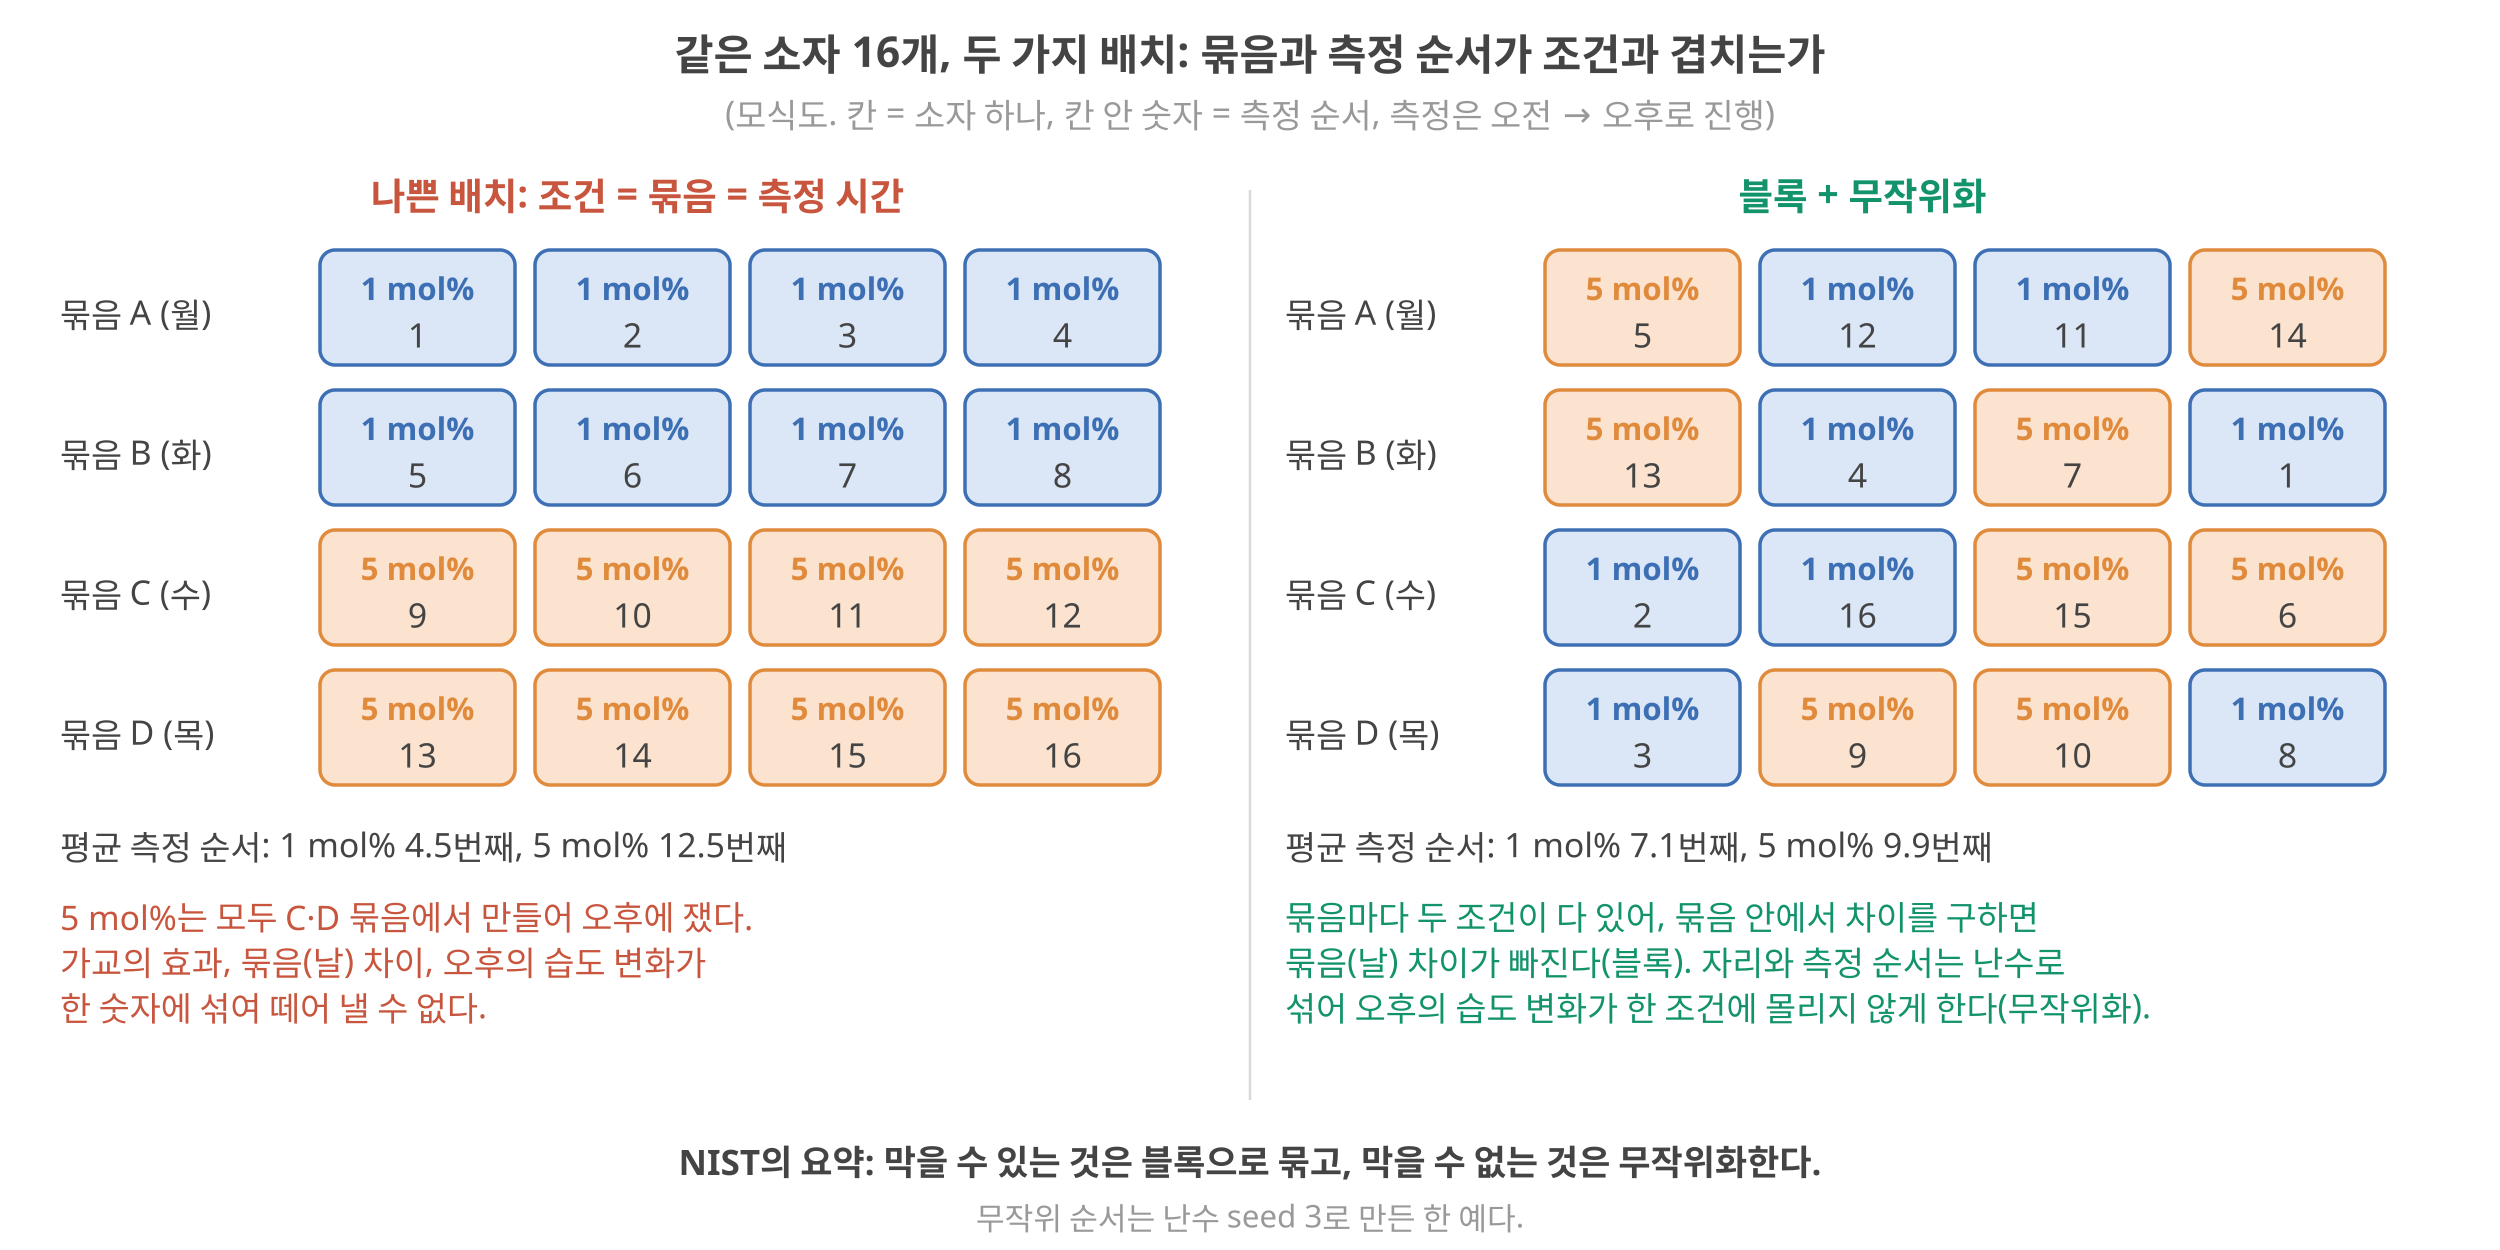
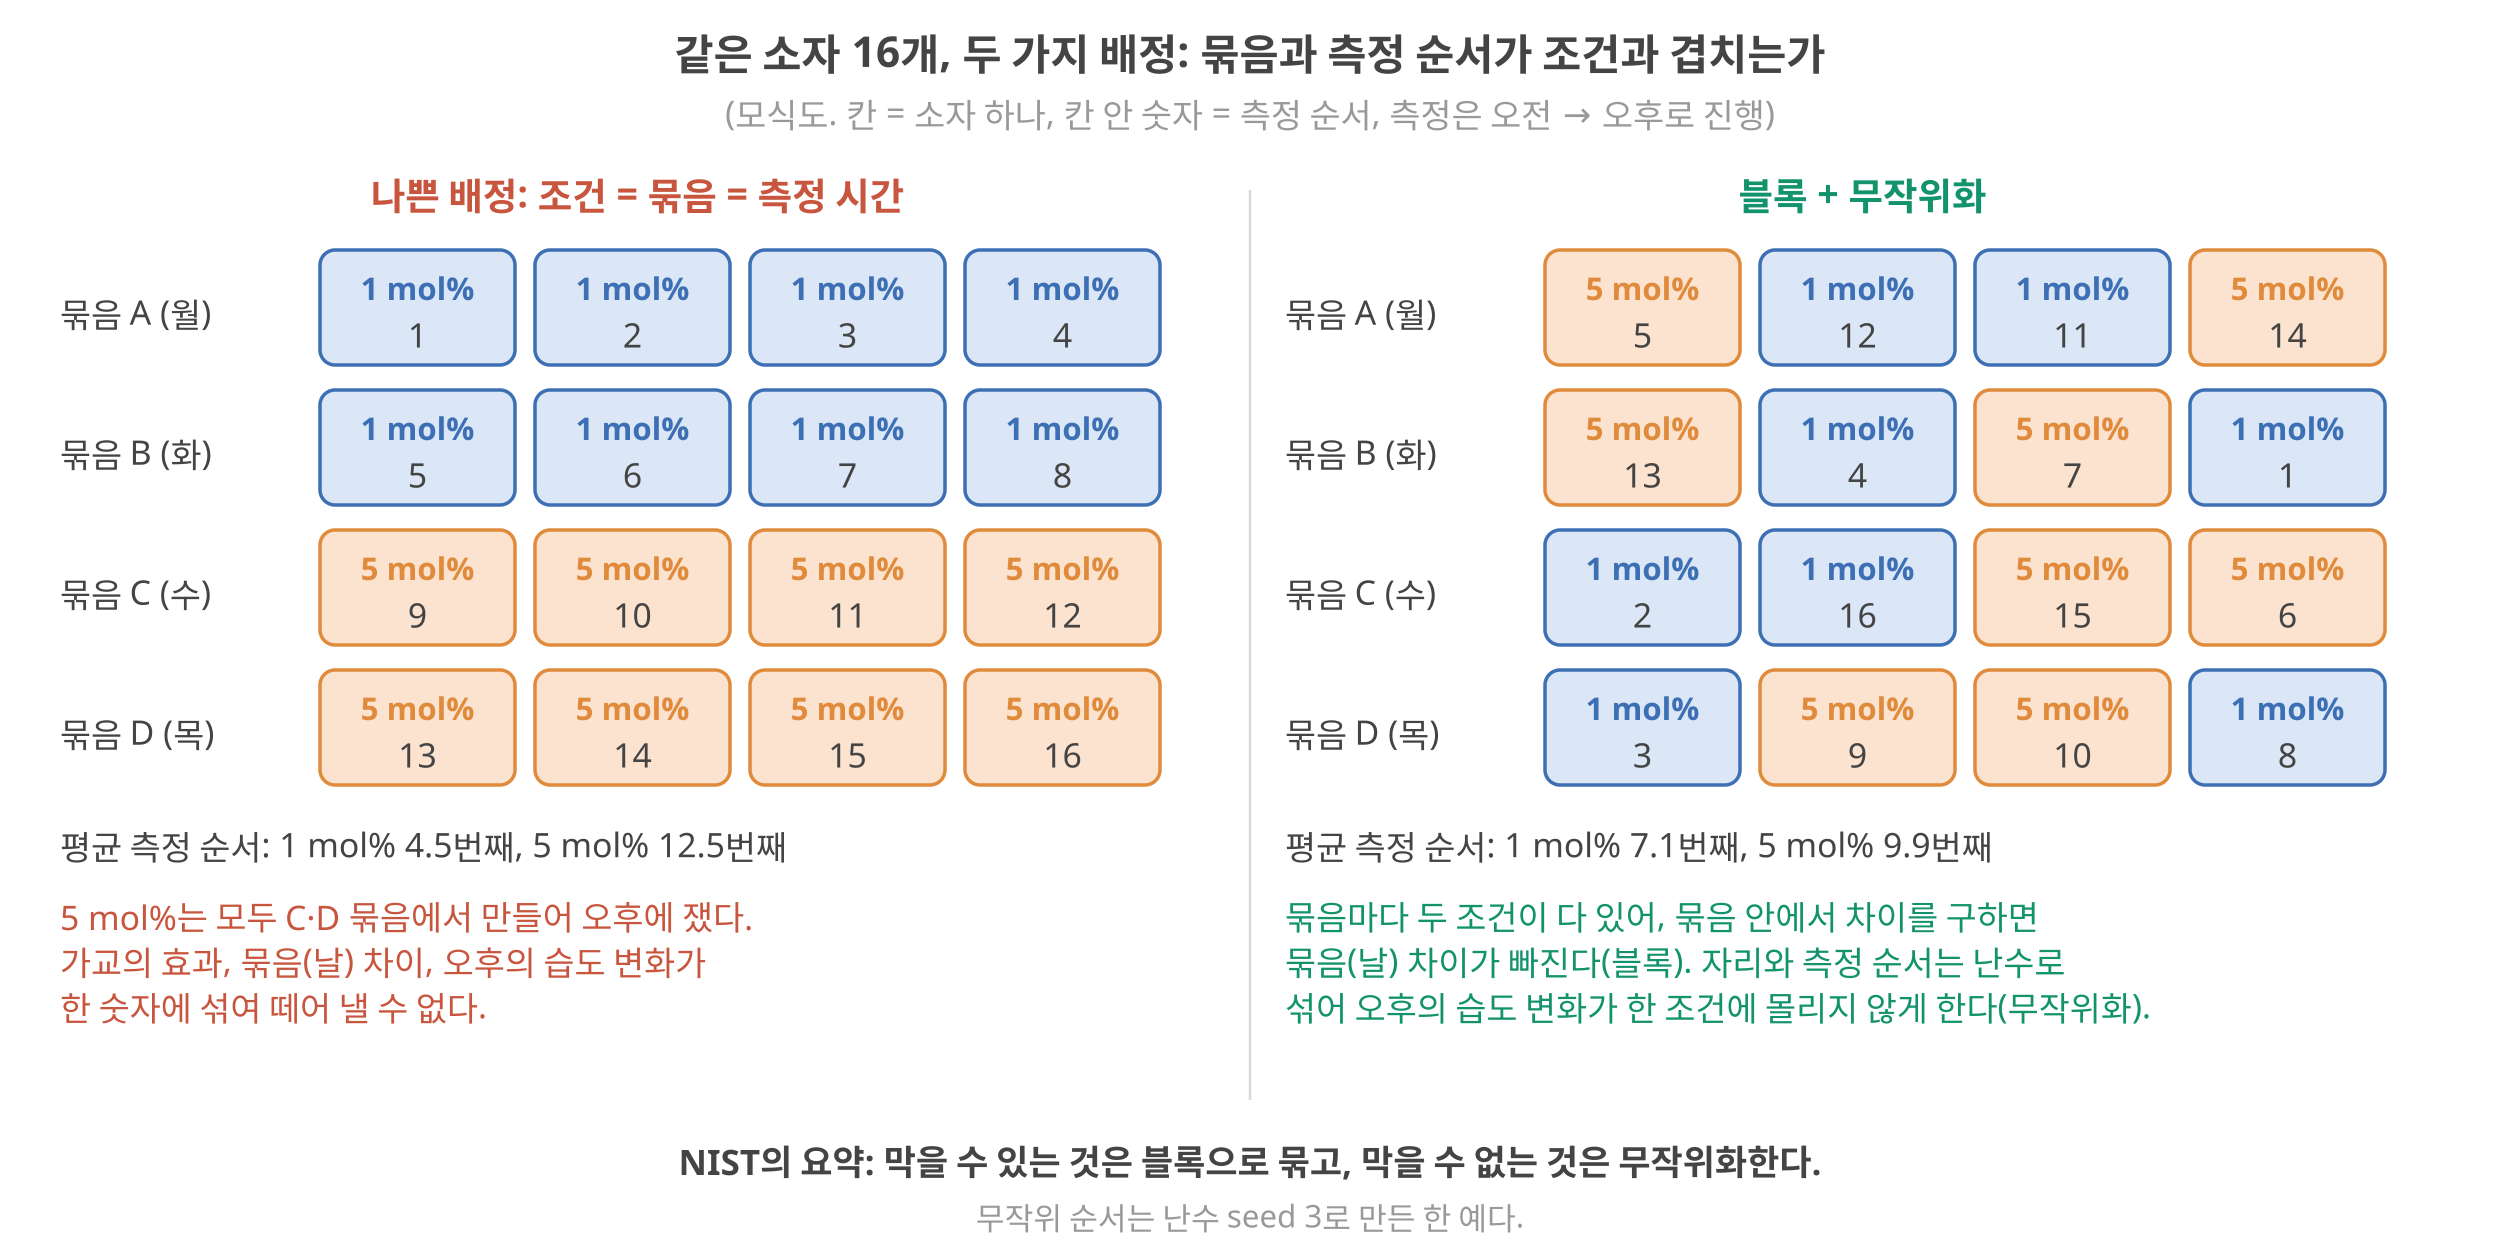
<svg xmlns="http://www.w3.org/2000/svg" viewBox="0 0 1000 500" width="100%" font-family="Noto Sans KR, Malgun Gothic, sans-serif" font-size="13" fill="#444">
  <rect x="0" y="0" width="1000" height="500" fill="#fff" />
  <defs>
    <marker id="arr" viewBox="0 0 10 10" refX="9" refY="5" markerWidth="7" markerHeight="7" orient="auto-start-reverse">
      <path d="M0,0 L10,5 L0,10 z" fill="#444" />
    </marker>
  </defs>
-   <text x="500.0" y="28" font-size="17" fill="#444" text-anchor="middle" font-weight="bold">같은 소자 16개, 두 가지 배치: 묶음과 측정 순서가 조건과 겹치는가</text>
+   <text x="500.0" y="28" font-size="17" fill="#444" text-anchor="middle" font-weight="bold">같은 소자 16개, 두 가지 배정: 묶음과 측정 순서가 조건과 겹치는가</text>
  <text x="500.0" y="50" font-size="13.5" fill="#999" text-anchor="middle" font-weight="normal">(모식도. 칸 = 소자 하나, 칸 안 숫자 = 측정 순서, 측정은 오전 → 오후로 진행)</text>
-   <text x="255" y="84" font-size="15" fill="#c8553d" text-anchor="middle" font-weight="bold">나쁜 배치: 조건 = 묶음 = 측정 시간</text>
+   <text x="255" y="84" font-size="15" fill="#c8553d" text-anchor="middle" font-weight="bold">나쁜 배정: 조건 = 묶음 = 측정 시간</text>
  <text x="24" y="131" font-size="13.5" fill="#444" text-anchor="start" font-weight="normal">묶음 A (월)</text>
  <rect x="128" y="100" width="78" height="46" rx="6" fill="#dbe7f6" stroke="#3d6fb4" stroke-width="1.4" />
  <text x="167" y="120" font-size="12.5" fill="#3d6fb4" text-anchor="middle" font-weight="bold">1 mol%</text>
  <text x="167" y="139" font-size="13.5" fill="#444" text-anchor="middle" font-weight="normal">1</text>
  <rect x="214" y="100" width="78" height="46" rx="6" fill="#dbe7f6" stroke="#3d6fb4" stroke-width="1.4" />
  <text x="253" y="120" font-size="12.5" fill="#3d6fb4" text-anchor="middle" font-weight="bold">1 mol%</text>
  <text x="253" y="139" font-size="13.5" fill="#444" text-anchor="middle" font-weight="normal">2</text>
  <rect x="300" y="100" width="78" height="46" rx="6" fill="#dbe7f6" stroke="#3d6fb4" stroke-width="1.4" />
  <text x="339" y="120" font-size="12.5" fill="#3d6fb4" text-anchor="middle" font-weight="bold">1 mol%</text>
  <text x="339" y="139" font-size="13.5" fill="#444" text-anchor="middle" font-weight="normal">3</text>
  <rect x="386" y="100" width="78" height="46" rx="6" fill="#dbe7f6" stroke="#3d6fb4" stroke-width="1.4" />
  <text x="425" y="120" font-size="12.5" fill="#3d6fb4" text-anchor="middle" font-weight="bold">1 mol%</text>
  <text x="425" y="139" font-size="13.5" fill="#444" text-anchor="middle" font-weight="normal">4</text>
  <text x="24" y="187" font-size="13.5" fill="#444" text-anchor="start" font-weight="normal">묶음 B (화)</text>
  <rect x="128" y="156" width="78" height="46" rx="6" fill="#dbe7f6" stroke="#3d6fb4" stroke-width="1.4" />
  <text x="167" y="176" font-size="12.5" fill="#3d6fb4" text-anchor="middle" font-weight="bold">1 mol%</text>
  <text x="167" y="195" font-size="13.5" fill="#444" text-anchor="middle" font-weight="normal">5</text>
  <rect x="214" y="156" width="78" height="46" rx="6" fill="#dbe7f6" stroke="#3d6fb4" stroke-width="1.4" />
  <text x="253" y="176" font-size="12.5" fill="#3d6fb4" text-anchor="middle" font-weight="bold">1 mol%</text>
  <text x="253" y="195" font-size="13.5" fill="#444" text-anchor="middle" font-weight="normal">6</text>
  <rect x="300" y="156" width="78" height="46" rx="6" fill="#dbe7f6" stroke="#3d6fb4" stroke-width="1.4" />
  <text x="339" y="176" font-size="12.5" fill="#3d6fb4" text-anchor="middle" font-weight="bold">1 mol%</text>
  <text x="339" y="195" font-size="13.5" fill="#444" text-anchor="middle" font-weight="normal">7</text>
  <rect x="386" y="156" width="78" height="46" rx="6" fill="#dbe7f6" stroke="#3d6fb4" stroke-width="1.4" />
  <text x="425" y="176" font-size="12.5" fill="#3d6fb4" text-anchor="middle" font-weight="bold">1 mol%</text>
  <text x="425" y="195" font-size="13.5" fill="#444" text-anchor="middle" font-weight="normal">8</text>
  <text x="24" y="243" font-size="13.5" fill="#444" text-anchor="start" font-weight="normal">묶음 C (수)</text>
  <rect x="128" y="212" width="78" height="46" rx="6" fill="#fbe3cf" stroke="#e08a3c" stroke-width="1.4" />
  <text x="167" y="232" font-size="12.5" fill="#e08a3c" text-anchor="middle" font-weight="bold">5 mol%</text>
  <text x="167" y="251" font-size="13.5" fill="#444" text-anchor="middle" font-weight="normal">9</text>
  <rect x="214" y="212" width="78" height="46" rx="6" fill="#fbe3cf" stroke="#e08a3c" stroke-width="1.4" />
  <text x="253" y="232" font-size="12.5" fill="#e08a3c" text-anchor="middle" font-weight="bold">5 mol%</text>
  <text x="253" y="251" font-size="13.5" fill="#444" text-anchor="middle" font-weight="normal">10</text>
  <rect x="300" y="212" width="78" height="46" rx="6" fill="#fbe3cf" stroke="#e08a3c" stroke-width="1.4" />
  <text x="339" y="232" font-size="12.5" fill="#e08a3c" text-anchor="middle" font-weight="bold">5 mol%</text>
  <text x="339" y="251" font-size="13.5" fill="#444" text-anchor="middle" font-weight="normal">11</text>
  <rect x="386" y="212" width="78" height="46" rx="6" fill="#fbe3cf" stroke="#e08a3c" stroke-width="1.4" />
  <text x="425" y="232" font-size="12.5" fill="#e08a3c" text-anchor="middle" font-weight="bold">5 mol%</text>
  <text x="425" y="251" font-size="13.5" fill="#444" text-anchor="middle" font-weight="normal">12</text>
  <text x="24" y="299" font-size="13.5" fill="#444" text-anchor="start" font-weight="normal">묶음 D (목)</text>
  <rect x="128" y="268" width="78" height="46" rx="6" fill="#fbe3cf" stroke="#e08a3c" stroke-width="1.4" />
  <text x="167" y="288" font-size="12.5" fill="#e08a3c" text-anchor="middle" font-weight="bold">5 mol%</text>
  <text x="167" y="307" font-size="13.5" fill="#444" text-anchor="middle" font-weight="normal">13</text>
  <rect x="214" y="268" width="78" height="46" rx="6" fill="#fbe3cf" stroke="#e08a3c" stroke-width="1.4" />
  <text x="253" y="288" font-size="12.5" fill="#e08a3c" text-anchor="middle" font-weight="bold">5 mol%</text>
  <text x="253" y="307" font-size="13.5" fill="#444" text-anchor="middle" font-weight="normal">14</text>
  <rect x="300" y="268" width="78" height="46" rx="6" fill="#fbe3cf" stroke="#e08a3c" stroke-width="1.4" />
  <text x="339" y="288" font-size="12.5" fill="#e08a3c" text-anchor="middle" font-weight="bold">5 mol%</text>
  <text x="339" y="307" font-size="13.5" fill="#444" text-anchor="middle" font-weight="normal">15</text>
  <rect x="386" y="268" width="78" height="46" rx="6" fill="#fbe3cf" stroke="#e08a3c" stroke-width="1.4" />
  <text x="425" y="288" font-size="12.5" fill="#e08a3c" text-anchor="middle" font-weight="bold">5 mol%</text>
  <text x="425" y="307" font-size="13.5" fill="#444" text-anchor="middle" font-weight="normal">16</text>
  <text x="24" y="344" font-size="13.5" fill="#444" text-anchor="start" font-weight="normal">평균 측정 순서: 1 mol% 4.5번째, 5 mol% 12.5번째</text>
  <text x="745" y="84" font-size="15" fill="#13936b" text-anchor="middle" font-weight="bold">블록 + 무작위화</text>
  <text x="514" y="131" font-size="13.5" fill="#444" text-anchor="start" font-weight="normal">묶음 A (월)</text>
  <rect x="618" y="100" width="78" height="46" rx="6" fill="#fbe3cf" stroke="#e08a3c" stroke-width="1.4" />
  <text x="657" y="120" font-size="12.5" fill="#e08a3c" text-anchor="middle" font-weight="bold">5 mol%</text>
  <text x="657" y="139" font-size="13.5" fill="#444" text-anchor="middle" font-weight="normal">5</text>
  <rect x="704" y="100" width="78" height="46" rx="6" fill="#dbe7f6" stroke="#3d6fb4" stroke-width="1.4" />
  <text x="743" y="120" font-size="12.5" fill="#3d6fb4" text-anchor="middle" font-weight="bold">1 mol%</text>
  <text x="743" y="139" font-size="13.5" fill="#444" text-anchor="middle" font-weight="normal">12</text>
  <rect x="790" y="100" width="78" height="46" rx="6" fill="#dbe7f6" stroke="#3d6fb4" stroke-width="1.4" />
  <text x="829" y="120" font-size="12.5" fill="#3d6fb4" text-anchor="middle" font-weight="bold">1 mol%</text>
  <text x="829" y="139" font-size="13.5" fill="#444" text-anchor="middle" font-weight="normal">11</text>
  <rect x="876" y="100" width="78" height="46" rx="6" fill="#fbe3cf" stroke="#e08a3c" stroke-width="1.4" />
  <text x="915" y="120" font-size="12.5" fill="#e08a3c" text-anchor="middle" font-weight="bold">5 mol%</text>
  <text x="915" y="139" font-size="13.5" fill="#444" text-anchor="middle" font-weight="normal">14</text>
  <text x="514" y="187" font-size="13.5" fill="#444" text-anchor="start" font-weight="normal">묶음 B (화)</text>
  <rect x="618" y="156" width="78" height="46" rx="6" fill="#fbe3cf" stroke="#e08a3c" stroke-width="1.4" />
  <text x="657" y="176" font-size="12.5" fill="#e08a3c" text-anchor="middle" font-weight="bold">5 mol%</text>
  <text x="657" y="195" font-size="13.5" fill="#444" text-anchor="middle" font-weight="normal">13</text>
  <rect x="704" y="156" width="78" height="46" rx="6" fill="#dbe7f6" stroke="#3d6fb4" stroke-width="1.4" />
  <text x="743" y="176" font-size="12.5" fill="#3d6fb4" text-anchor="middle" font-weight="bold">1 mol%</text>
  <text x="743" y="195" font-size="13.5" fill="#444" text-anchor="middle" font-weight="normal">4</text>
  <rect x="790" y="156" width="78" height="46" rx="6" fill="#fbe3cf" stroke="#e08a3c" stroke-width="1.4" />
  <text x="829" y="176" font-size="12.5" fill="#e08a3c" text-anchor="middle" font-weight="bold">5 mol%</text>
  <text x="829" y="195" font-size="13.5" fill="#444" text-anchor="middle" font-weight="normal">7</text>
  <rect x="876" y="156" width="78" height="46" rx="6" fill="#dbe7f6" stroke="#3d6fb4" stroke-width="1.4" />
  <text x="915" y="176" font-size="12.5" fill="#3d6fb4" text-anchor="middle" font-weight="bold">1 mol%</text>
  <text x="915" y="195" font-size="13.5" fill="#444" text-anchor="middle" font-weight="normal">1</text>
  <text x="514" y="243" font-size="13.5" fill="#444" text-anchor="start" font-weight="normal">묶음 C (수)</text>
  <rect x="618" y="212" width="78" height="46" rx="6" fill="#dbe7f6" stroke="#3d6fb4" stroke-width="1.4" />
  <text x="657" y="232" font-size="12.5" fill="#3d6fb4" text-anchor="middle" font-weight="bold">1 mol%</text>
  <text x="657" y="251" font-size="13.5" fill="#444" text-anchor="middle" font-weight="normal">2</text>
  <rect x="704" y="212" width="78" height="46" rx="6" fill="#dbe7f6" stroke="#3d6fb4" stroke-width="1.4" />
  <text x="743" y="232" font-size="12.5" fill="#3d6fb4" text-anchor="middle" font-weight="bold">1 mol%</text>
  <text x="743" y="251" font-size="13.5" fill="#444" text-anchor="middle" font-weight="normal">16</text>
  <rect x="790" y="212" width="78" height="46" rx="6" fill="#fbe3cf" stroke="#e08a3c" stroke-width="1.4" />
  <text x="829" y="232" font-size="12.5" fill="#e08a3c" text-anchor="middle" font-weight="bold">5 mol%</text>
  <text x="829" y="251" font-size="13.5" fill="#444" text-anchor="middle" font-weight="normal">15</text>
  <rect x="876" y="212" width="78" height="46" rx="6" fill="#fbe3cf" stroke="#e08a3c" stroke-width="1.4" />
  <text x="915" y="232" font-size="12.5" fill="#e08a3c" text-anchor="middle" font-weight="bold">5 mol%</text>
  <text x="915" y="251" font-size="13.5" fill="#444" text-anchor="middle" font-weight="normal">6</text>
  <text x="514" y="299" font-size="13.5" fill="#444" text-anchor="start" font-weight="normal">묶음 D (목)</text>
  <rect x="618" y="268" width="78" height="46" rx="6" fill="#dbe7f6" stroke="#3d6fb4" stroke-width="1.4" />
  <text x="657" y="288" font-size="12.5" fill="#3d6fb4" text-anchor="middle" font-weight="bold">1 mol%</text>
  <text x="657" y="307" font-size="13.5" fill="#444" text-anchor="middle" font-weight="normal">3</text>
  <rect x="704" y="268" width="78" height="46" rx="6" fill="#fbe3cf" stroke="#e08a3c" stroke-width="1.4" />
  <text x="743" y="288" font-size="12.5" fill="#e08a3c" text-anchor="middle" font-weight="bold">5 mol%</text>
  <text x="743" y="307" font-size="13.5" fill="#444" text-anchor="middle" font-weight="normal">9</text>
  <rect x="790" y="268" width="78" height="46" rx="6" fill="#fbe3cf" stroke="#e08a3c" stroke-width="1.4" />
  <text x="829" y="288" font-size="12.5" fill="#e08a3c" text-anchor="middle" font-weight="bold">5 mol%</text>
  <text x="829" y="307" font-size="13.5" fill="#444" text-anchor="middle" font-weight="normal">10</text>
  <rect x="876" y="268" width="78" height="46" rx="6" fill="#dbe7f6" stroke="#3d6fb4" stroke-width="1.4" />
  <text x="915" y="288" font-size="12.5" fill="#3d6fb4" text-anchor="middle" font-weight="bold">1 mol%</text>
  <text x="915" y="307" font-size="13.5" fill="#444" text-anchor="middle" font-weight="normal">8</text>
  <text x="514" y="344" font-size="13.5" fill="#444" text-anchor="start" font-weight="normal">평균 측정 순서: 1 mol% 7.1번째, 5 mol% 9.9번째</text>
  <text x="24" y="372.0" font-size="13.5" fill="#c8553d" text-anchor="start" font-weight="normal">5 mol%는 모두 C·D 묶음에서 만들어 오후에 쟀다.</text>
  <text x="24" y="390.2" font-size="13.5" fill="#c8553d" text-anchor="start" font-weight="normal">가교의 효과, 묶음(날) 차이, 오후의 습도 변화가</text>
  <text x="24" y="408.4" font-size="13.5" fill="#c8553d" text-anchor="start" font-weight="normal">한 숫자에 섞여 떼어 낼 수 없다.</text>
  <text x="514" y="372.0" font-size="13.5" fill="#13936b" text-anchor="start" font-weight="normal">묶음마다 두 조건이 다 있어, 묶음 안에서 차이를 구하면</text>
  <text x="514" y="390.2" font-size="13.5" fill="#13936b" text-anchor="start" font-weight="normal">묶음(날) 차이가 빠진다(블록). 자리와 측정 순서는 난수로</text>
  <text x="514" y="408.4" font-size="13.5" fill="#13936b" text-anchor="start" font-weight="normal">섞어 오후의 습도 변화가 한 조건에 몰리지 않게 한다(무작위화).</text>
  <line x1="500.0" y1="76.0" x2="500.0" y2="440.0" stroke="#d9d9d9" stroke-width="1" />
  <text x="500.0" y="470" font-size="14" fill="#444" text-anchor="middle" font-weight="bold">NIST의 요약: 막을 수 있는 것은 블록으로 묶고, 막을 수 없는 것은 무작위화한다.</text>
  <text x="500.0" y="492" font-size="12.5" fill="#999" text-anchor="middle" font-weight="normal">무작위 순서는 난수 seed 3로 만든 한 예다.</text>
</svg>
